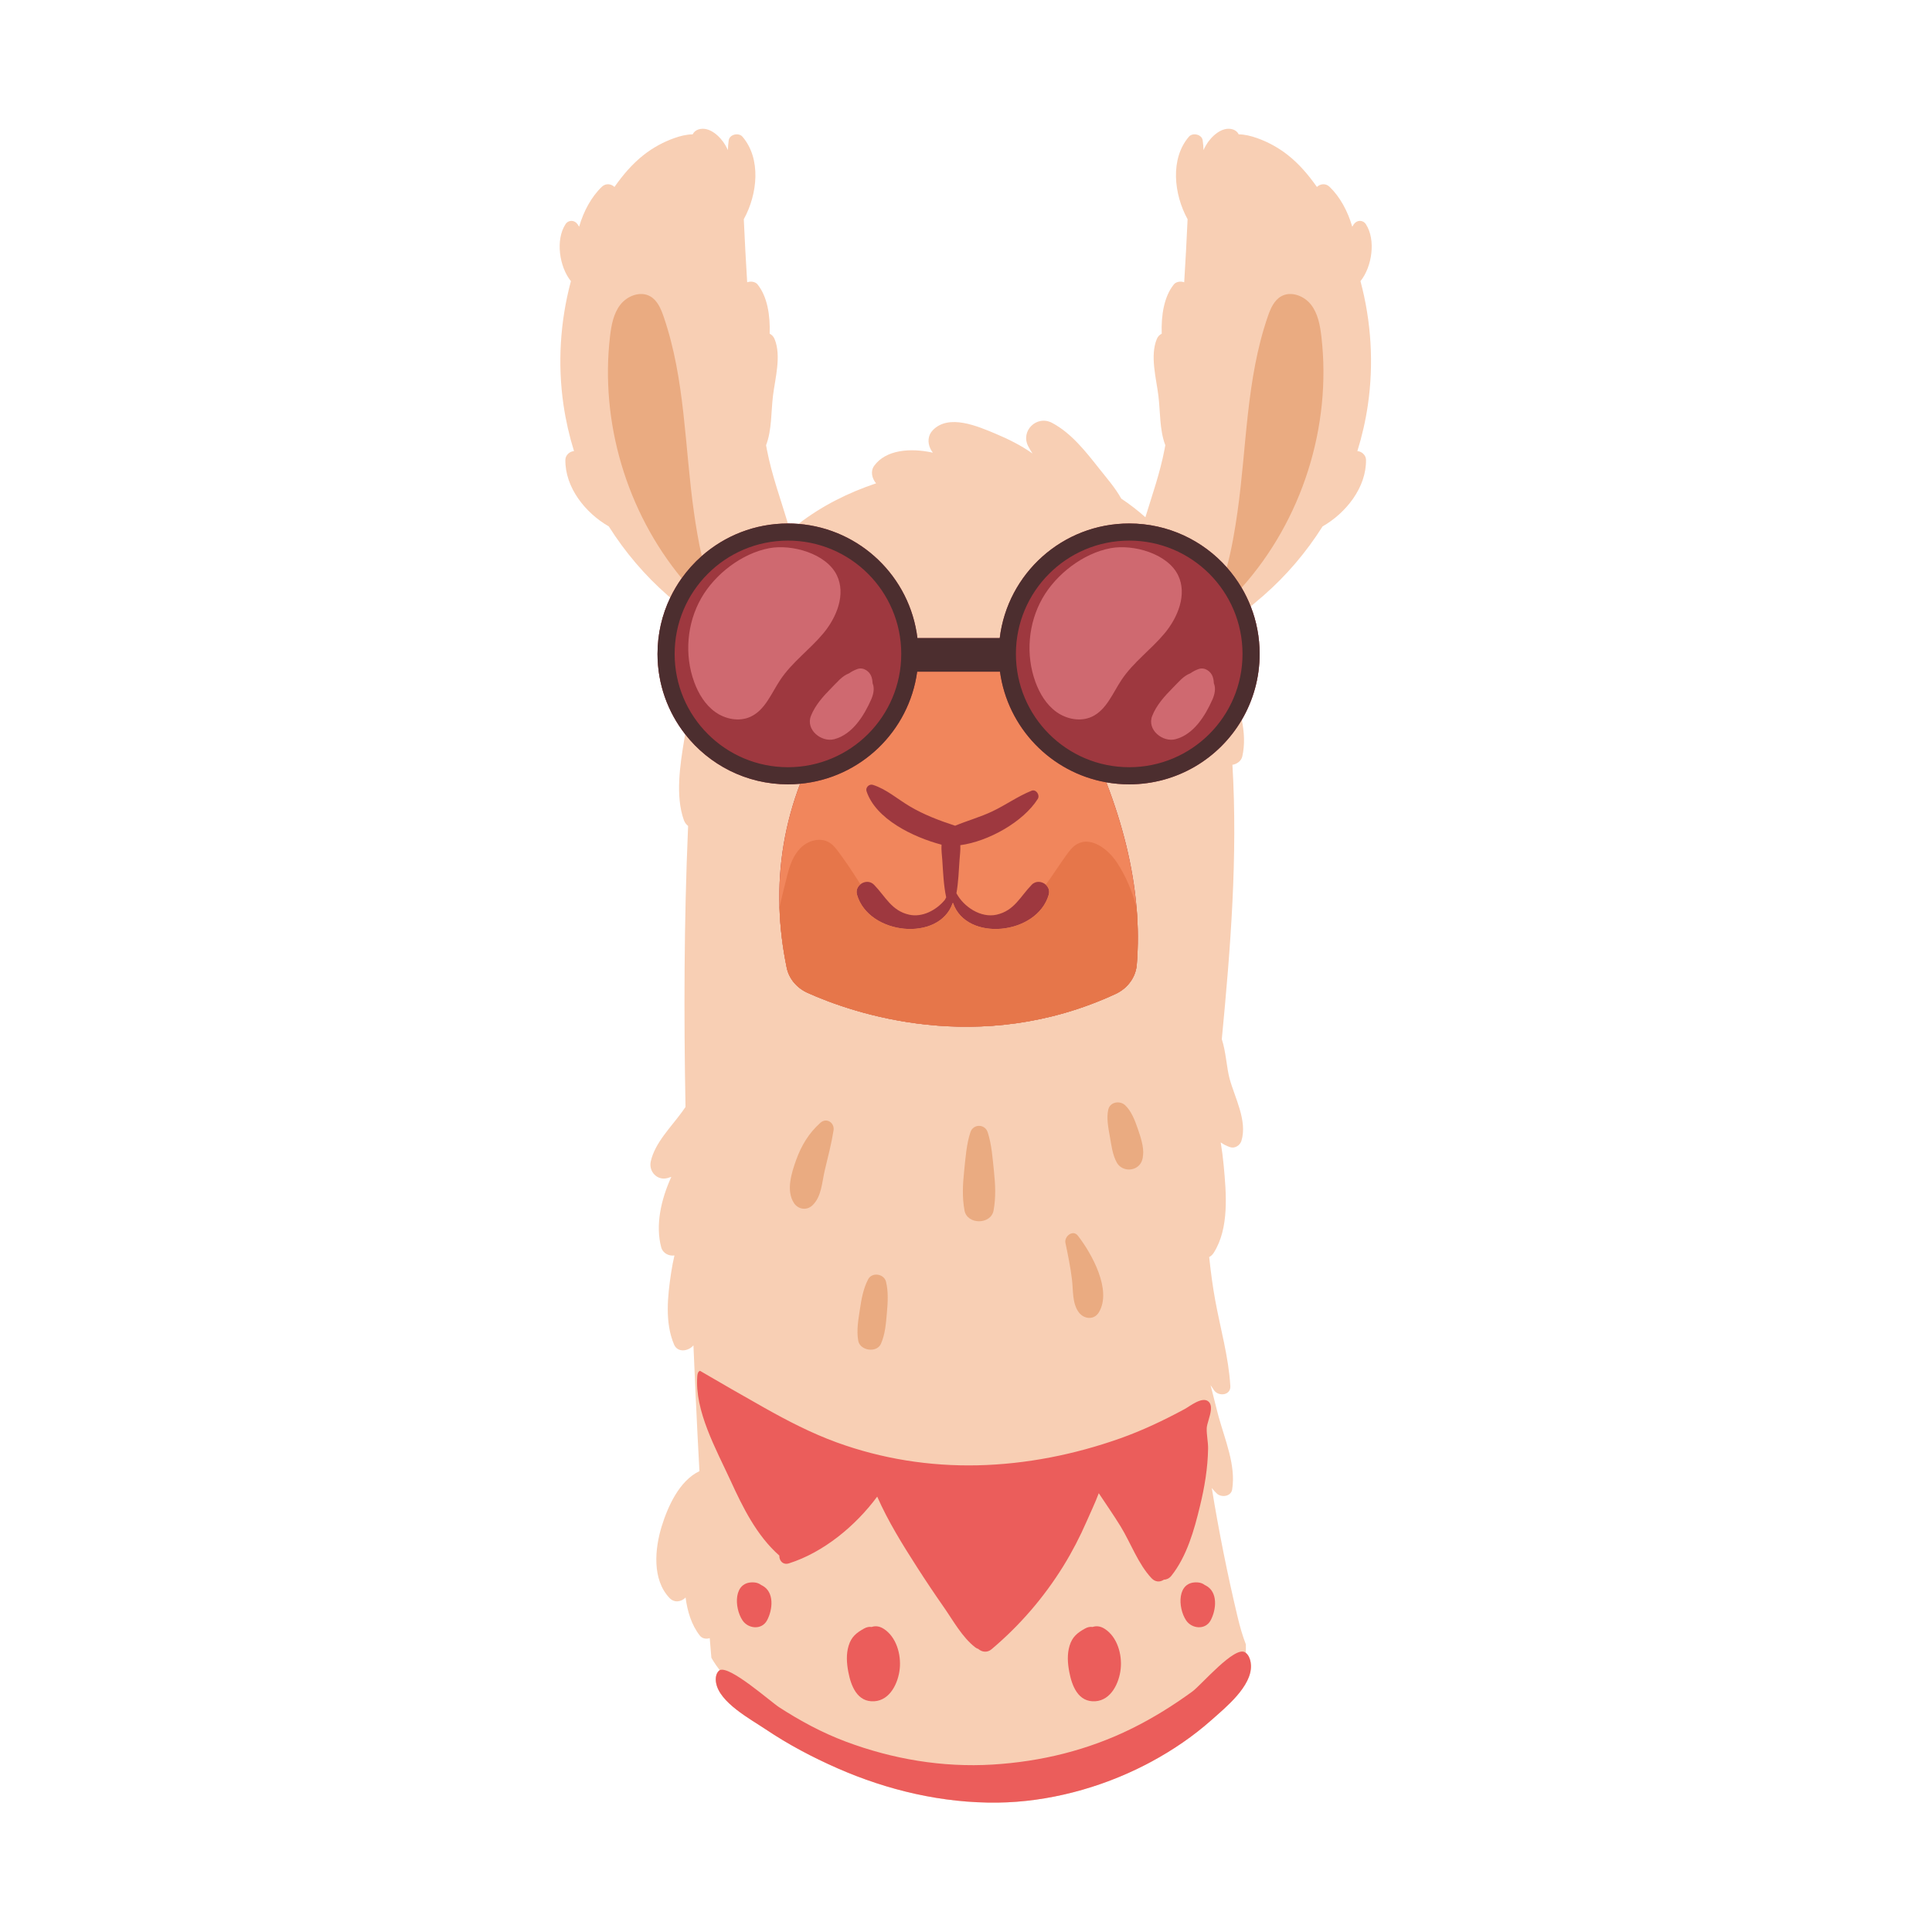
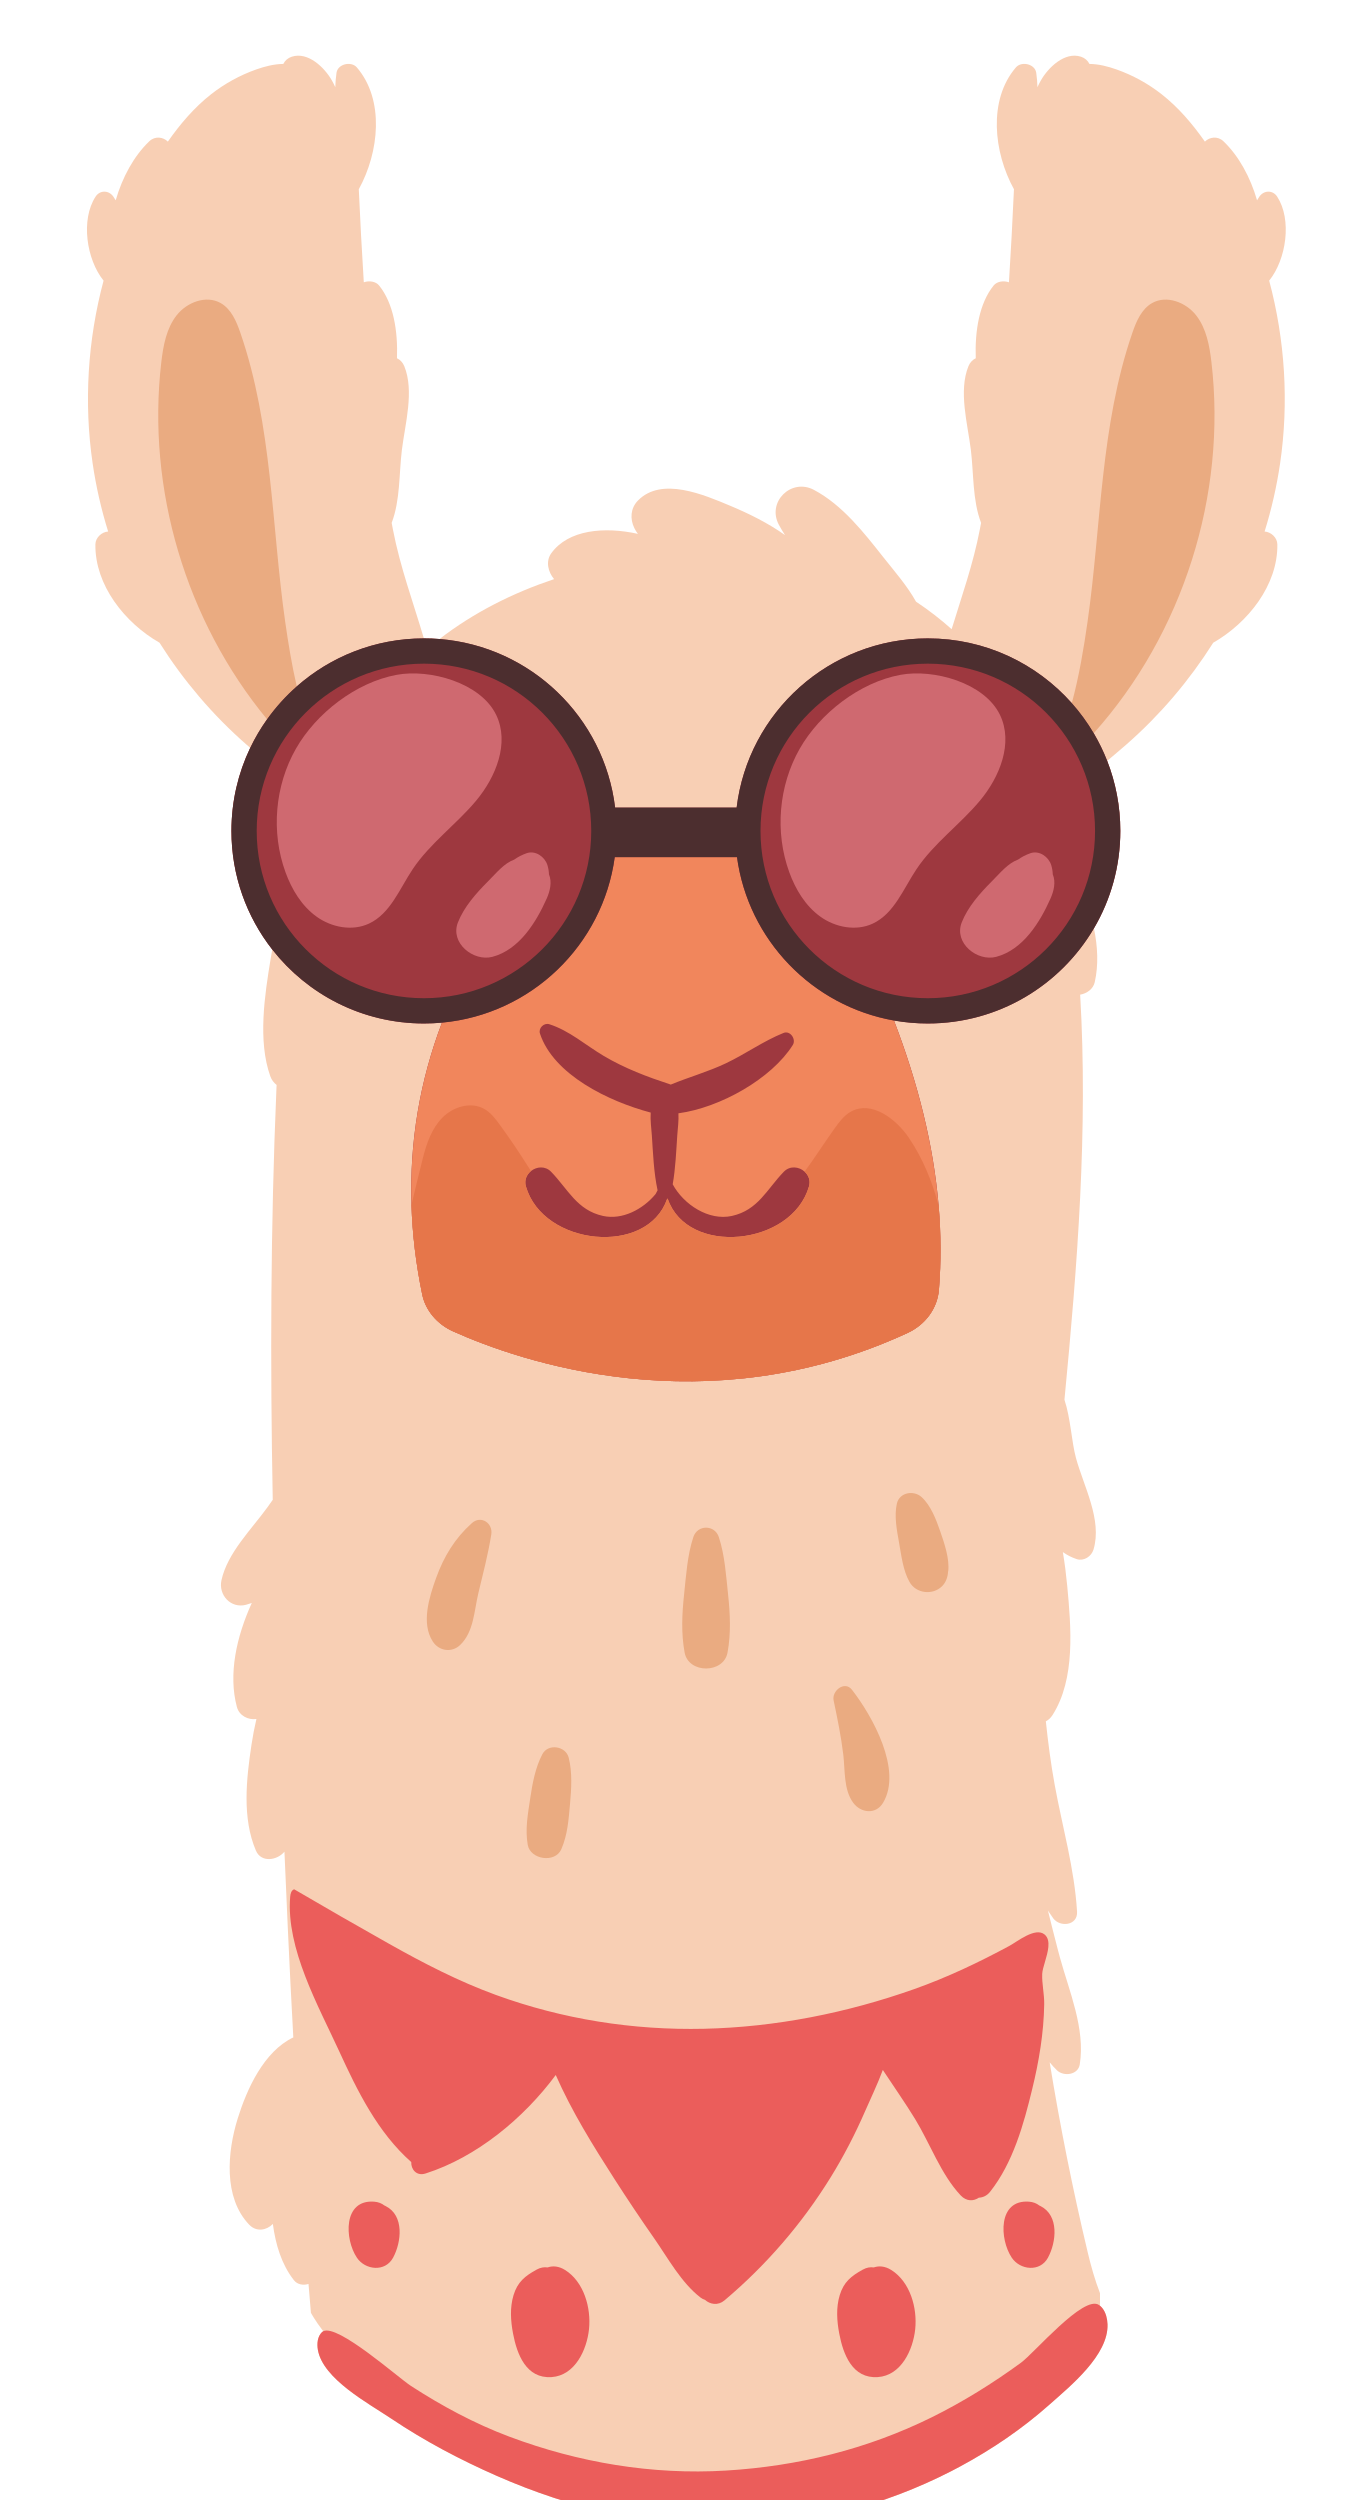
- <svg xmlns="http://www.w3.org/2000/svg" version="1.1" x="0px" y="0px" viewBox="0 0 2122 2122" style="enable-background:new 0 0 2122 2122;" xml:space="preserve">
+ <svg xmlns="http://www.w3.org/2000/svg" version="1.1" x="0px" y="0px" viewBox="550 100 1000 1860" style="enable-background:new 0 0 2122 2122;" xml:space="preserve">
  <g id="Capa_3">
</g>
  <g id="Capa_4">
    <g>
      <path style="fill:#F8CFB4;" d="M1500.213,246.286c-3.278-5.031-9.919-4.821-13.235,0c-0.615,0.893-1.191,1.807-1.735,2.737    c-4.927-17.074-13.518-32.954-25.015-43.927c-4.293-4.098-10.302-3.21-13.79,0.26c-9.208-13.117-19.651-25.419-32.24-35.282    c-10.07-7.888-21.429-14.129-33.486-18.396c-6.497-2.299-13.301-4.039-20.173-4.115c-1.195-2.47-3.394-4.429-6.295-5.373    c-12.074-3.931-24.361,8.036-29.813,17.609c-0.961,1.685-1.817,3.378-2.57,5.08c-0.115-3.565-0.377-7.14-0.902-10.741    c-0.967-6.625-10.984-8.807-15.123-3.993c-20.773,24.179-16.611,63.186-1.453,90.642c-1.066,23.089-2.248,46.179-3.728,69.248    c-3.942-1.403-8.902-0.711-11.385,2.369c-10.722,13.294-14.017,33.801-13.306,54.145c-2.326,1.053-4.303,3.115-5.423,5.867    c-7.555,18.56-0.625,42.884,1.764,62.167c2.178,17.582,1.169,37.648,7.618,54.425c-0.299,1.6-0.6,3.199-0.907,4.797    c-4.964,25.851-13.495,49.798-20.995,74.316c-8.1-7.261-16.909-14.105-26.501-20.483c-6.588-11.852-16.115-22.693-23.968-32.627    c-14.767-18.682-30.677-39.239-52.017-50.555c-16.902-8.961-35.176,9.042-26.034,26.032c1.405,2.611,2.932,5.152,4.556,7.634    c-12.66-9.027-27.102-16.111-40.631-21.77c-19.647-8.215-51.227-21.969-68.803-3.934c-5.578,5.725-6.03,13.648-2.653,20.543    c0.75,1.529,1.633,2.933,2.63,4.232c-25.016-5.531-51.786-3.119-64.449,14.418c-4.367,6.047-2.37,13.948,2.086,19.26    c-30.946,10.357-59.879,24.966-85.258,44.559c-3.808-0.304-7.655-0.461-11.54-0.461c-0.026,0-0.053,0-0.079,0    c-7.944-26.933-17.629-52.911-23.054-81.163c-0.307-1.598-0.608-3.197-0.907-4.797c6.449-16.777,5.441-36.844,7.618-54.425    c2.389-19.284,9.315-43.608,1.764-62.167c-1.121-2.752-3.099-4.813-5.425-5.867c0.711-20.344-2.582-40.851-13.304-54.145    c-2.485-3.08-7.445-3.772-11.387-2.37c-1.479-23.069-2.661-46.158-3.727-69.248c15.156-27.457,19.316-66.463-1.457-90.642    c-4.135-4.814-14.153-2.632-15.119,3.993c-0.526,3.601-0.788,7.176-0.904,10.74c-0.752-1.701-1.609-3.393-2.569-5.078    c-5.455-9.573-17.738-21.54-29.813-17.609c-2.901,0.944-5.099,2.903-6.295,5.373c-6.872,0.077-13.676,1.816-20.173,4.115    c-12.06,4.268-23.419,10.508-33.489,18.396c-12.589,9.863-23.032,22.165-32.238,35.282c-3.488-3.47-9.496-4.358-13.788-0.259    c-11.499,10.973-20.09,26.852-25.016,43.926c-0.544-0.93-1.121-1.843-1.735-2.736c-3.32-4.821-9.961-5.031-13.235,0    c-11.162,17.137-6.807,46.7,5.945,62.509c-11.82,44.169-14.753,90.752-8.126,136.006c2.513,17.161,6.39,34.101,11.528,50.651    c-4.735,0.309-9.403,4.474-9.481,9.533c-0.464,30.4,22.002,58.498,47.699,73.19c17.812,28.211,39.636,53.893,64.756,75.851    c0.909,0.795,1.824,1.588,2.745,2.38c-8.965,18.714-13.987,39.677-13.987,61.813c0,33.271,11.343,63.892,30.373,88.209    c-0.409,2.249-0.795,4.505-1.167,6.761c-4.471,27.093-9.711,61.172-0.275,87.586c0.95,2.661,2.621,4.819,4.676,6.414    c-0.056,1.239-0.11,2.476-0.163,3.709c-4.34,101.881-4.631,203.438-2.708,304.957c-1.323,1.899-2.66,3.796-4.028,5.679    c-11.972,16.496-29.608,33.759-34.128,54.117c-2.438,10.984,6.944,21.309,18.299,18.299c1.45-0.385,2.876-0.838,4.276-1.353    c-11.461,25.226-17.573,53.051-11.114,77.334c1.761,6.611,8.5,9.911,14.548,8.989c-1.456,6.25-2.693,12.644-3.684,19.253    c-3.818,25.501-7.032,54.42,3.292,78.651c3.94,9.243,15.876,7.35,21.242,0.819c0.802,18.622,1.625,37.25,2.46,55.888    c1.229,27.448,2.643,54.884,4.134,82.301c-21.987,10.475-34.586,38.527-41.374,60.357c-7.693,24.735-10.808,58.732,8.546,78.972    c5.388,5.631,13.001,4.248,17.613-0.551c2.004,15.225,6.47,30.138,15.672,41.869c2.597,3.314,6.978,3.963,10.853,2.787    c0.569,7.151,1.164,14.299,1.794,21.444c0,0,2.727,5.272,9.158,13.73c-0.328,0.168-0.627,0.377-0.891,0.631    c-3.415,3.285-3.902,8.63-3.077,13.299c3.828,21.686,37.713,39.749,54.586,51.086c24.781,16.651,51.319,30.649,78.633,42.656    c55.246,24.28,115.478,38.482,176.034,37.759c55.498-0.659,112.718-15.977,162.157-41.423c2.221-1.142,4.427-2.305,6.616-3.488    c23.637-12.741,46.083-27.999,66.163-45.853c7.703-6.849,18.833-16.134,27.881-26.611c8.923-10.332,15.823-21.823,15.411-33.275    c-0.039-1.08-0.141-2.163-0.317-3.24c-0.634-3.948-2.206-7.982-5.265-10.492c0.046-4.13-0.069-7.346-0.017-9.377    c-3.723-9.611-6.683-19.982-9.178-30.567c-11.127-46.716-20.555-93.827-28.254-141.188c1.697,2.125,3.535,4.141,5.481,6.017    c4.985,4.732,15.681,3.433,16.909-4.481c4.227-26.556-7.876-54.307-14.813-79.671c-0.543-1.986-1.083-3.976-1.591-5.963    c-2.456-9.393-4.806-18.825-7.152-28.253h-0.039c-0.053-0.208-0.106-0.416-0.159-0.624c1.263,1.949,2.578,3.874,3.948,5.772    c5.042,6.976,18.395,5.515,17.78-4.813c-1.898-32.02-10.843-62.762-16.594-94.187c-2.879-15.718-4.936-31.589-6.629-47.476    c1.893-0.991,3.603-2.51,4.931-4.591c17.283-27.079,13.843-65.556,10.984-96.145c-0.789-8.448-1.865-16.839-3.255-25.181    c3.119,2.204,6.547,3.984,10.326,5.229c5.289,1.741,10.945-2.037,12.463-7.078c6.658-22.097-7.343-47.151-13.062-68.266    c-3.27-12.069-3.912-29.312-8.538-43.258c9.648-100.286,17.599-200.683,11.685-301.357c5.004-0.858,9.697-4.201,10.84-9.241    c2.898-12.763,2.24-26.463-0.592-40.155c12.474-21.249,19.628-45.997,19.628-72.417c0-18.393-3.468-35.974-9.783-52.13    c4.772-4.038,9.547-8.032,14.158-12.063c25.119-21.959,46.943-47.641,64.757-75.852c25.7-14.692,48.165-42.79,47.701-73.19    c-0.078-5.059-4.746-9.224-9.482-9.533c5.138-16.551,9.015-33.49,11.529-50.651c6.627-45.254,3.694-91.838-8.126-136.006    C1507.019,292.986,1511.371,263.422,1500.213,246.286z" />
      <g>
        <path style="fill:#EAAB81;" d="M1451.314,369.477c-1.436-12.29-3.761-25.075-11.365-34.839     c-7.601-9.764-22.022-15.27-32.784-9.167c-7.84,4.444-11.69,13.479-14.633,21.995c-23.902,69.189-23.154,143.353-33.387,215.085     c-2.859,20.047-6.329,40.649-11.721,60.602c6.12,6.893,11.584,14.381,16.296,22.366     C1430.079,571.425,1462.86,468.289,1451.314,369.477z" />
        <path style="fill:#EAAB81;" d="M728.786,347.466c-2.94-8.516-6.792-17.551-14.629-21.995     c-10.766-6.103-25.183-0.596-32.787,9.167c-7.6,9.764-9.926,22.549-11.362,34.839c-11.018,94.292,18.325,192.52,78.695,265.694     c6.405-8.986,13.821-17.199,22.082-24.477c-3.69-15.996-6.342-32.245-8.609-48.144     C751.943,490.819,752.691,416.655,728.786,347.466z" />
        <path style="fill:#EB5D5B;" d="M855.971,1708.557c-0.261,5.346,3.829,10.695,10.632,8.525     c37.991-12.102,72.973-41.044,96.875-73.273c11.895,27.06,27.696,52.462,43.68,77.394c9.552,14.887,19.368,29.59,29.516,44.082     c10.187,14.594,20.148,33.023,34.499,44.078c1.002,0.798,2.156,1.338,3.345,1.736c3.68,3.324,9.591,4.516,14.499,0.395     c31.15-26.302,57.508-56.908,78.809-91.269c9.813-15.861,18.363-32.409,25.797-49.463c4.015-9.322,9.22-19.947,13.197-30.712     c8.031,12.177,16.432,24.135,24.051,36.566c11.08,18.137,19.294,41.333,33.905,56.799c4.347,4.587,9.59,4.336,13.493,1.662     c2.974-0.109,5.984-1.446,8.253-4.262c17.138-21.573,25.13-50.405,31.45-76.566c5.056-20.705,8.585-41.841,8.92-63.097     c0.127-7.399-1.782-15.374-1.493-22.516c0.198-4.824,3.931-13.13,4.576-20.053c0.353-3.79-0.223-7.163-2.809-9.322     c-6.849-5.717-20.303,5.303-26.101,8.433c-22.854,12.329-46.39,23.532-70.976,32.23     c-50.073,17.706-102.899,28.256-156.243,29.484c-52.974,1.193-105.313-7.117-154.941-25.183     c-27.656-10.081-53.753-23.595-79.254-37.939c-23.624-13.288-47.554-27.039-70.793-40.649c-2.156,0.684-2.791,3.384-2.974,5.639     c-3.12,38.383,20.868,80.881,36.407,114.716C815.859,1655.587,831.024,1686.553,855.971,1708.557z" />
        <path style="fill:#EB5D5B;" d="M1330.702,1889.108c7.703-6.849,18.833-16.134,27.881-26.611     c8.923-10.332,15.823-21.823,15.411-33.275c-0.039-1.08-0.141-2.163-0.317-3.24c-0.634-3.948-2.206-7.982-5.265-10.492     c-0.262-0.216-0.534-0.421-0.818-0.612c-11.391-7.675-48.052,35.761-58.069,43.048c-21.03,15.321-42.96,28.976-66.301,40.539     c-48.129,23.775-99.582,36.386-153.057,39.636c-54.992,3.324-109.769-5.924-161.292-25.254     c-25.747-9.661-50.016-22.745-73.065-37.674c-9.623-6.233-54.493-46.282-65.329-40.732c-0.328,0.168-0.627,0.377-0.891,0.631     c-3.415,3.285-3.902,8.63-3.077,13.299c3.828,21.686,37.713,39.749,54.586,51.086c24.781,16.651,51.319,30.649,78.633,42.656     c55.246,24.28,115.478,38.482,176.034,37.759c55.498-0.659,112.718-15.977,162.157-41.423c2.221-1.142,4.427-2.305,6.616-3.488     C1288.176,1922.22,1310.621,1906.962,1330.702,1889.108z" />
        <path style="fill:#EB5D5B;" d="M970.458,1788.901c-4.676-2.948-9.211-3.282-13.075-1.925c-2.484-0.41-5.27,0.028-8.166,1.628     c-8.55,4.721-14.149,9.139-17.135,18.952c-2.837,9.312-2.156,19.23-0.363,28.683c2.925,15.437,9.784,33.577,28.644,32.325     c17.484-1.161,26.263-20.346,27.861-35.653C989.875,1817.08,984.466,1797.73,970.458,1788.901z" />
        <path style="fill:#EB5D5B;" d="M1213.146,1788.901c-4.675-2.948-9.209-3.282-13.074-1.925c-2.484-0.409-5.269,0.029-8.164,1.629     c-8.55,4.721-14.149,9.139-17.138,18.952c-2.833,9.312-2.152,19.23-0.36,28.683c2.925,15.437,9.785,33.577,28.645,32.325     c17.483-1.161,26.259-20.346,27.858-35.653C1232.567,1817.08,1227.158,1797.73,1213.146,1788.901z" />
        <path style="fill:#EB5D5B;" d="M836.889,1741.298c-0.298-0.151-0.597-0.289-0.893-0.418c-1.982-1.568-4.554-2.61-7.632-2.839     c-23.235-1.722-22.071,27.872-12.837,41.679c6.221,9.297,21.066,10.871,26.933,0     C848.716,1768.122,850.922,1748.376,836.889,1741.298z" />
        <path style="fill:#EB5D5B;" d="M1324.114,1741.298c-0.298-0.151-0.596-0.289-0.894-0.418c-1.981-1.568-4.553-2.61-7.631-2.839     c-23.235-1.722-22.071,27.872-12.837,41.679c6.221,9.297,21.065,10.871,26.933,0     C1335.942,1768.122,1338.147,1748.376,1324.114,1741.298z" />
        <path style="fill:#EAAB81;" d="M892.28,1323.937c10.25-9.717,10.458-25.419,13.606-38.563c3.5-14.608,7.258-28.888,9.633-43.755     c1.344-8.41-7.654-14.499-14.46-8.417c-12.6,11.252-20.885,24.943-26.577,40.756c-5.127,14.231-11.334,33.772-2.463,47.369     C876.62,1328.38,886.034,1329.858,892.28,1323.937z" />
        <path style="fill:#EAAB81;" d="M1091.288,1329.512c2.647-14.412,1.959-28.63,0.413-43.133     c-1.503-14.086-2.449-29.327-6.891-42.795c-3.073-9.329-15.893-9.342-18.973,0c-4.439,13.468-5.388,28.709-6.888,42.795     c-1.545,14.502-2.237,28.72,0.41,43.133C1062.259,1345.31,1088.385,1345.32,1091.288,1329.512z" />
        <path style="fill:#EAAB81;" d="M1226.674,1276.983c4.89,8.71,17.339,10.047,24.262,3.126c2.798-2.798,4.313-6.896,4.404-10.993     c0.039,0.023,0.079,0.046,0.119,0.069c1.14-9.437-2.858-20.975-5.931-29.873c-2.985-8.65-6.983-19.229-13.839-25.472     c-5.833-5.308-16.496-3.608-18.422,4.864c-2.092,9.192-0.017,19.85,1.634,29.052     C1220.637,1257.449,1221.83,1268.358,1226.674,1276.983z" />
        <path style="fill:#EAAB81;" d="M967.642,1475.782c4.703-10.925,5.406-22.057,6.468-33.825     c1.009-11.215,1.764-23.239-0.995-34.253c-2.188-8.721-15.317-10.751-19.608-2.562c-5.257,10.037-7.371,21.685-9.019,32.805     c-1.732,11.686-3.884,22.817-1.866,34.563C944.516,1483.566,963.072,1486.397,967.642,1475.782z" />
        <path style="fill:#EAAB81;" d="M1177.384,1405.272c1.436,11.813,0.145,26.229,7.466,36.074c5.614,7.553,16.747,8.892,22.106,0     c14.668-24.336-7.988-64.773-23.112-84.178c-5.438-6.978-15.13,0.822-13.635,7.938     C1172.999,1378.368,1175.754,1391.808,1177.384,1405.272z" />
        <path style="fill:#9E383F;" d="M1373.731,666.089c-2.796-7.154-6.15-14.029-10.01-20.57     c-4.712-7.985-10.176-15.473-16.296-22.366c-26.241-29.559-64.526-48.185-107.162-48.185     c-73.232,0-133.63,54.956-142.205,125.876h-90.418c-8.12-67.158-62.708-119.999-130.661-125.416     c-3.808-0.304-7.655-0.461-11.54-0.461c-0.026,0-0.053,0-0.079,0c-36.252,0.02-69.354,13.506-94.574,35.727     c-8.261,7.278-15.677,15.491-22.082,24.477c-4.757,6.676-8.956,13.777-12.528,21.235c-8.965,18.714-13.987,39.677-13.987,61.813     c0,33.271,11.343,63.892,30.373,88.209c26.22,33.506,67.034,55.042,112.878,55.042c4.512,0,8.975-0.211,13.381-0.619     c-16.4,43.223-24.183,88.393-22.686,135.661c0.653,21.715,3.328,43.9,7.986,66.518c2.495,12.033,11.129,22.186,23.055,27.534     c49.173,22.04,187.993,70.675,338.195,1.083c13.295-6.178,22.078-18.391,23.197-32.12c1.662-20.668,1.553-41.479-0.215-62.437     c-3.83-45.319-15.386-91.307-33.247-137.822c8.168,1.447,16.576,2.203,25.16,2.203c52.696,0,98.744-28.453,123.623-70.833     c12.474-21.249,19.628-45.997,19.628-72.417C1383.514,699.826,1380.046,682.245,1373.731,666.089z" />
        <g>
          <path style="fill:#F1865C;" d="M1248.35,997.088c-3.83-45.319-15.386-91.307-33.247-137.822      c-60.83-10.778-108.399-59.946-116.776-121.574h-90.957c-8.91,65.552-62.162,117.007-128.551,123.158      c-16.4,43.223-24.183,88.393-22.686,135.661c0.653,21.715,3.328,43.9,7.986,66.518c2.495,12.033,11.129,22.186,23.055,27.534      c49.173,22.04,187.993,70.675,338.195,1.083c13.295-6.178,22.078-18.391,23.197-32.12      C1250.227,1038.857,1250.118,1018.046,1248.35,997.088z M1151.887,982.701c-12.819,44.44-90.558,52.18-105.129,9.08      c-0.134,0.074-0.272,0.142-0.413,0.202c-14.744,42.894-92.269,35.074-105.066-9.281c-1.34-4.651,0.546-8.829,3.748-11.415      c4.177-3.374,10.592-4.037,14.996,0.505c12.607,13.005,19.17,28.547,38.581,32.857c14.288,3.174,29.705-4.815,39.156-16.273      c0.524-0.918,1.017-1.853,1.476-2.804c-2.843-13.197-3.364-27.406-4.261-40.784c-0.365-5.453-1.261-11.489-0.843-17.025      c-31.198-8.275-72.282-28.107-82.394-58.773c-1.334-4.038,2.953-8.239,6.962-6.962c14.95,4.767,27.025,15.61,40.412,23.537      c15.765,9.336,32.325,15.589,49.678,21.272c0.091,0.03,0.18,0.061,0.27,0.092c13.427-5.561,27.588-9.486,40.817-15.746      c14.689-6.951,28.017-16.621,43.073-22.676c5.046-2.029,9.538,4.773,6.895,8.968c-15.799,25.069-53.978,46.631-85.096,50.824      c0.33,5.395-0.513,11.224-0.866,16.489c-0.796,11.853-1.3,24.427-3.392,36.328c8.133,15.095,26.862,27.377,44.072,23.533      c19.53-4.359,25.924-19.803,38.584-32.857c4.585-4.729,11.339-3.819,15.487-0.085      C1151.531,974.314,1153.158,978.297,1151.887,982.701z" />
          <path style="fill:#4C2E2F;" d="M865.438,861.469c4.512,0,8.975-0.211,13.381-0.619c66.389-6.151,119.64-57.605,128.551-123.158      h90.957c8.377,61.628,55.946,110.795,116.776,121.574c8.168,1.447,16.576,2.203,25.16,2.203      c52.696,0,98.744-28.453,123.623-70.833c12.474-21.249,19.628-45.997,19.628-72.417c0-18.393-3.468-35.974-9.783-52.13      c-2.796-7.154-6.15-14.029-10.01-20.57c-4.712-7.985-10.176-15.473-16.296-22.366c-26.241-29.559-64.526-48.185-107.162-48.185      c-73.232,0-133.63,54.956-142.205,125.876h-90.418c-8.12-67.158-62.708-119.999-130.661-125.416      c-3.808-0.304-7.655-0.461-11.54-0.461c-0.026,0-0.053,0-0.079,0c-36.252,0.02-69.354,13.506-94.574,35.727      c-8.261,7.278-15.677,15.491-22.082,24.477c-4.757,6.676-8.956,13.777-12.528,21.235c-8.965,18.714-13.987,39.677-13.987,61.813      c0,33.271,11.343,63.892,30.373,88.209C778.78,839.934,819.594,861.469,865.438,861.469z M1240.263,593.769      c68.732,0,124.451,55.719,124.451,124.449c0,68.732-55.719,124.449-124.451,124.449c-68.732,0-124.447-55.717-124.447-124.449      C1115.815,649.489,1171.531,593.769,1240.263,593.769z M740.987,718.219c0-68.73,55.718-124.449,124.451-124.449      c68.728,0,124.447,55.719,124.447,124.449c0,68.732-55.719,124.449-124.447,124.449      C796.706,842.668,740.987,786.951,740.987,718.219z" />
          <path style="fill:#CF6970;" d="M785.634,782.06c11.14,7.955,26.435,10.889,38.846,5.113      c15.97-7.433,22.797-25.894,32.586-40.539c12.861-19.246,32.271-33.101,47.123-50.86c14.848-17.757,25.035-43.062,14.961-63.904      c-11.581-23.966-49.452-34.38-74.099-29.789c-30.275,5.641-59.876,28.615-74.886,54.964      c-15.706,27.57-18.62,62.092-7.763,91.904C767.084,761.812,774.491,774.104,785.634,782.06z" />
          <path style="fill:#CF6970;" d="M912.844,755.963c-8.754,8.797-17.579,18.756-22.138,30.308      c-6.062,15.372,11.588,29.326,25.621,25.619c20.06-5.296,32.643-25.84,40.472-43.478c2.367-5.333,4.068-12.197,1.634-17.888      c-0.077-2.264-0.417-4.535-1.165-6.914c-1.926-6.141-8.888-11.154-15.504-8.804c-3.548,1.261-6.422,2.788-9.203,4.741      C924.924,742.411,919.702,749.07,912.844,755.963z" />
          <path style="fill:#CF6970;" d="M1160.458,782.06c11.14,7.955,26.435,10.889,38.849,5.113      c15.966-7.433,22.798-25.894,32.582-40.539c12.861-19.246,32.276-33.101,47.123-50.86      c14.848-17.757,25.035-43.062,14.965-63.904c-11.581-23.966-49.456-34.38-74.099-29.789      c-30.275,5.641-59.876,28.615-74.886,54.964c-15.705,27.57-18.624,62.092-7.766,91.904      C1141.912,761.812,1149.318,774.104,1160.458,782.06z" />
          <path style="fill:#CF6970;" d="M1287.668,755.963c-8.751,8.797-17.579,18.756-22.134,30.308      c-6.062,15.372,11.584,29.326,25.617,25.619c20.063-5.296,32.642-25.84,40.472-43.478c2.368-5.333,4.07-12.197,1.635-17.889      c-0.076-2.263-0.417-4.535-1.162-6.913c-1.927-6.141-8.888-11.154-15.504-8.804c-3.548,1.261-6.421,2.788-9.203,4.741      C1299.752,742.411,1294.529,749.07,1287.668,755.963z" />
          <g>
            <path style="fill:#E6764A;" d="M1183.093,927.028c-5.201,2.892-8.853,7.915-12.321,12.755       c-7.875,11.006-14.627,21.709-22.138,31.923c2.897,2.608,4.524,6.591,3.253,10.995c-12.819,44.44-90.558,52.18-105.129,9.08       c-0.134,0.074-0.272,0.142-0.413,0.202c-14.744,42.894-92.269,35.074-105.066-9.281c-1.34-4.651,0.546-8.829,3.748-11.415       c-0.78-1.231-1.553-2.461-2.322-3.68c-6.609-10.515-13.585-20.813-20.917-30.857c-3.253-4.481-6.722-9.033-11.563-11.743       c-9.901-5.565-23.016-1.627-31.002,6.43c-8.02,8.057-11.852,19.294-14.633,30.278c-2.999,11.708-5.748,23.306-8.458,34.796       c0.653,21.715,3.328,43.9,7.986,66.518c2.495,12.033,11.129,22.186,23.055,27.534c49.173,22.04,187.993,70.675,338.195,1.083       c13.295-6.178,22.078-18.391,23.197-32.12c1.662-20.668,1.553-41.479-0.215-62.437c-4.7-17.921-11.707-35.011-22.007-50.368       C1216.59,932.268,1198.34,918.573,1183.093,927.028z" />
          </g>
        </g>
      </g>
    </g>
  </g>
</svg>
